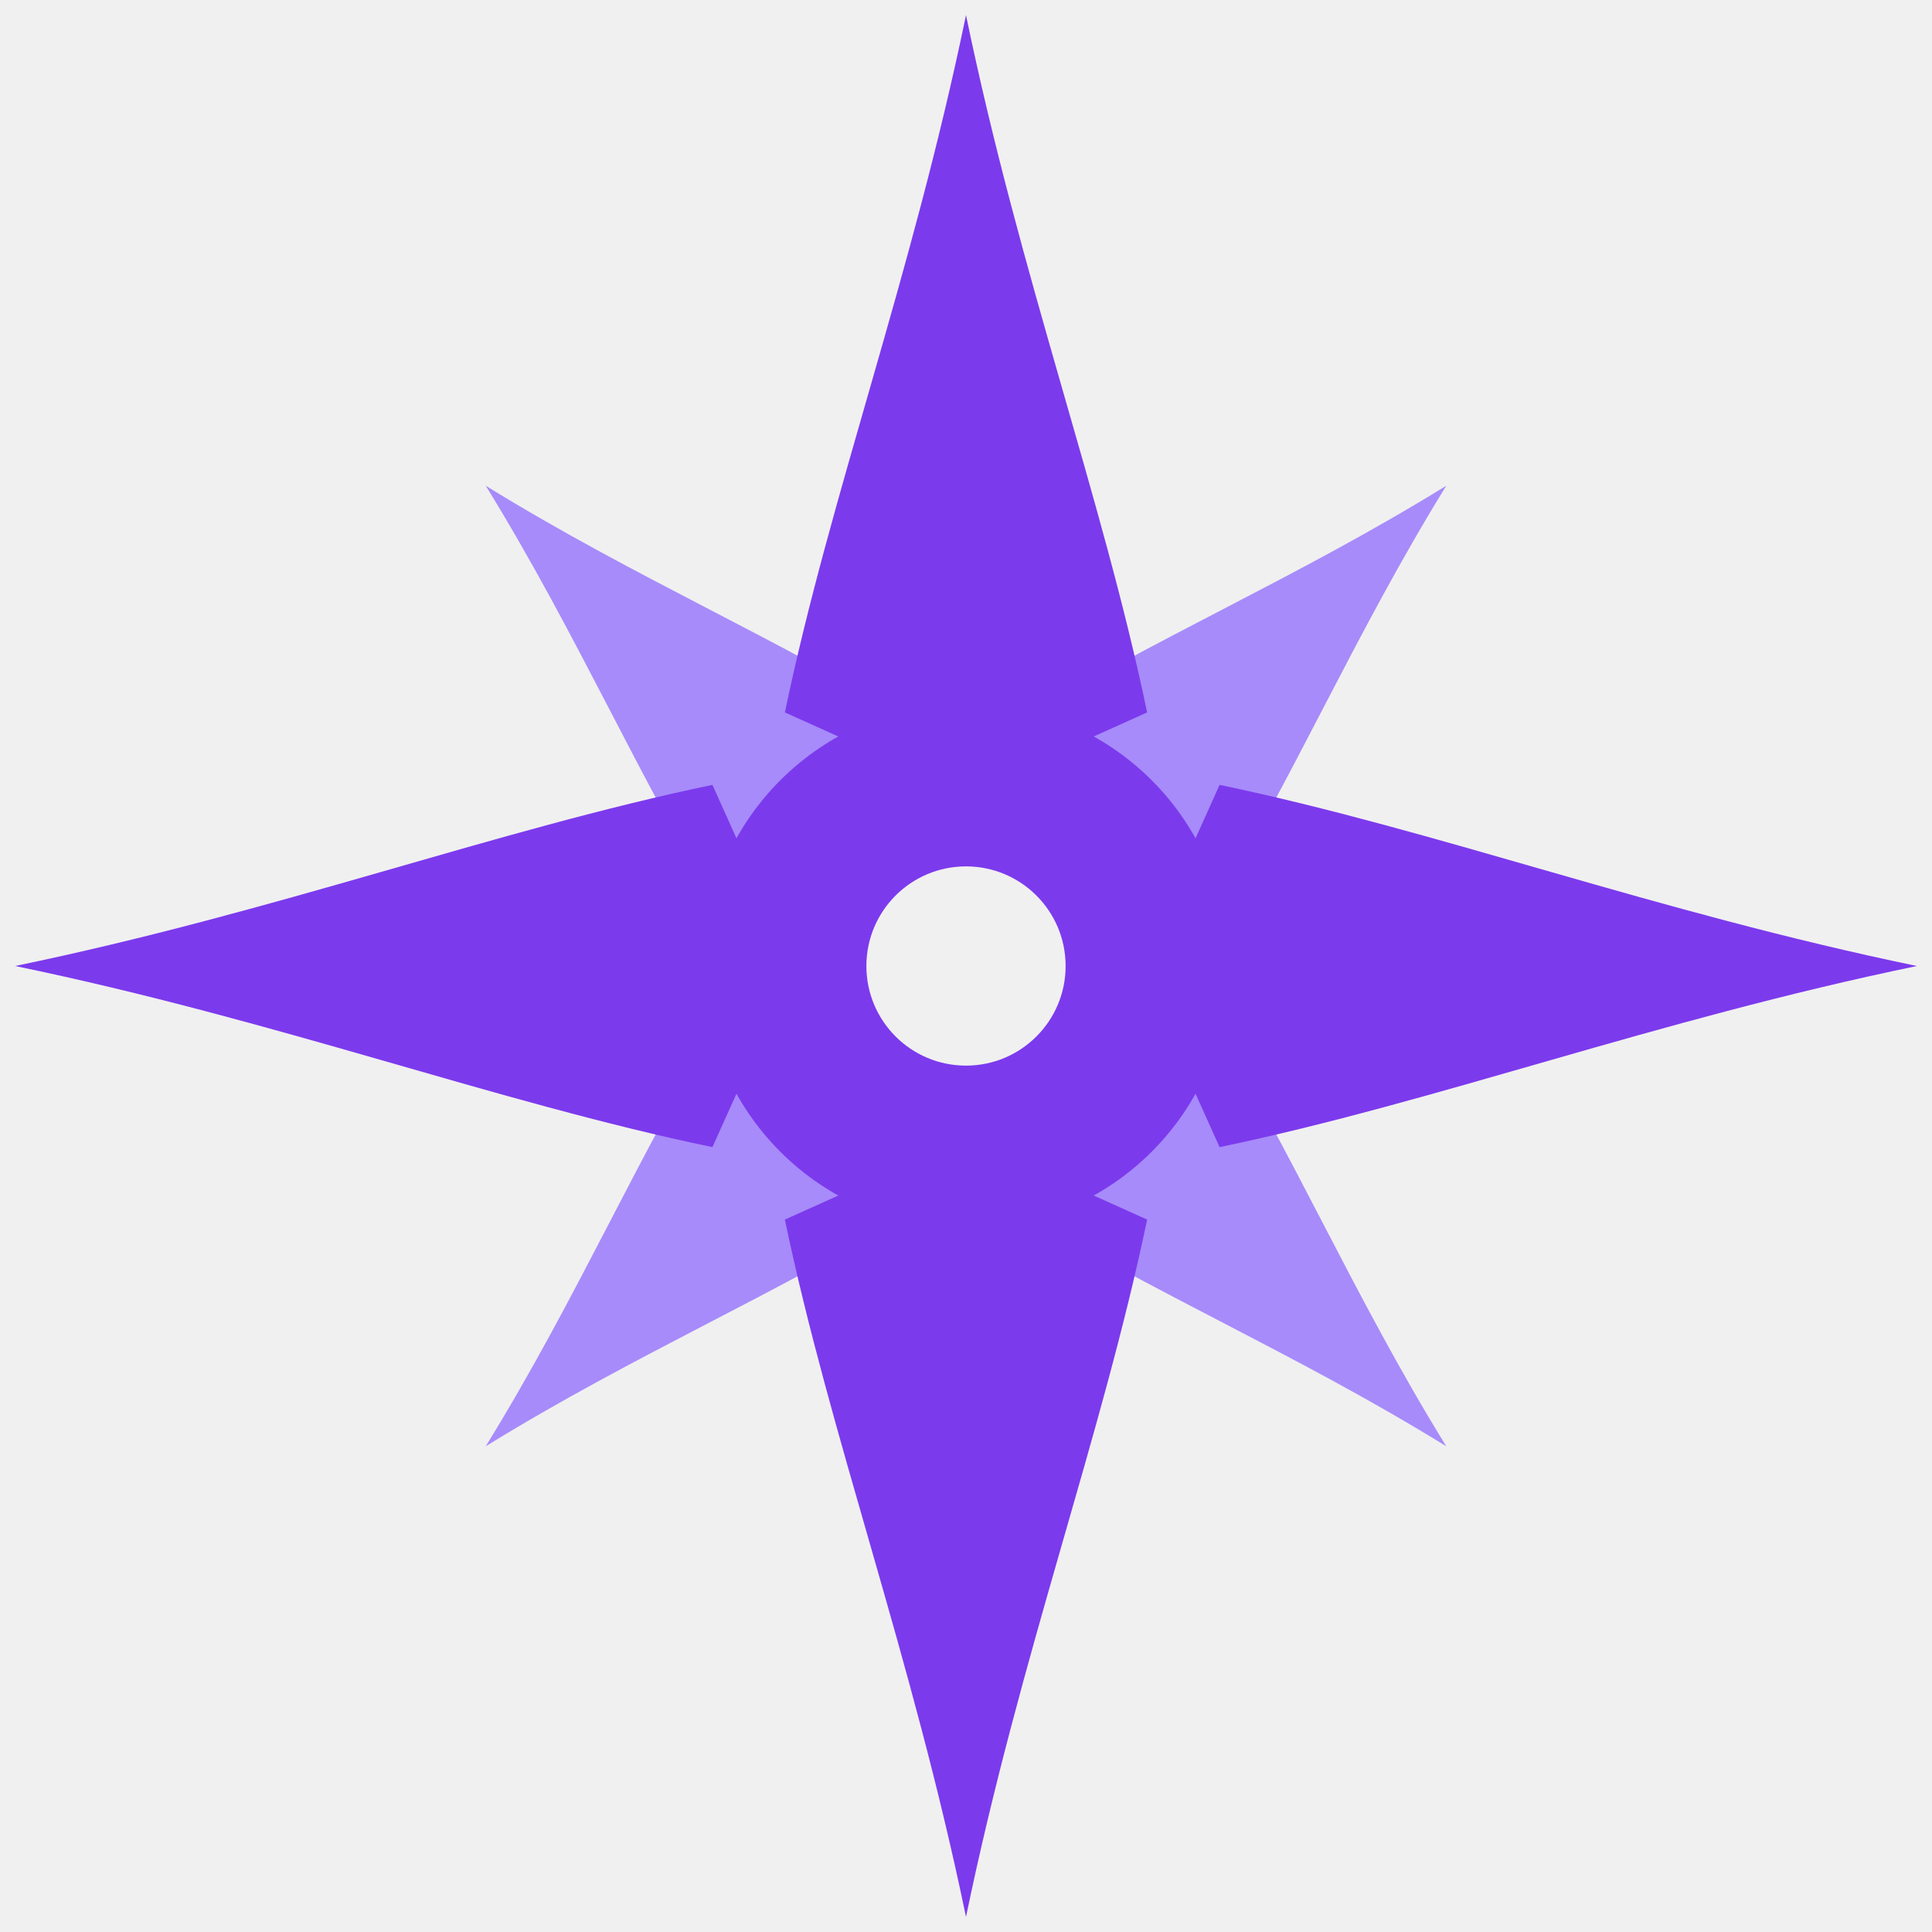
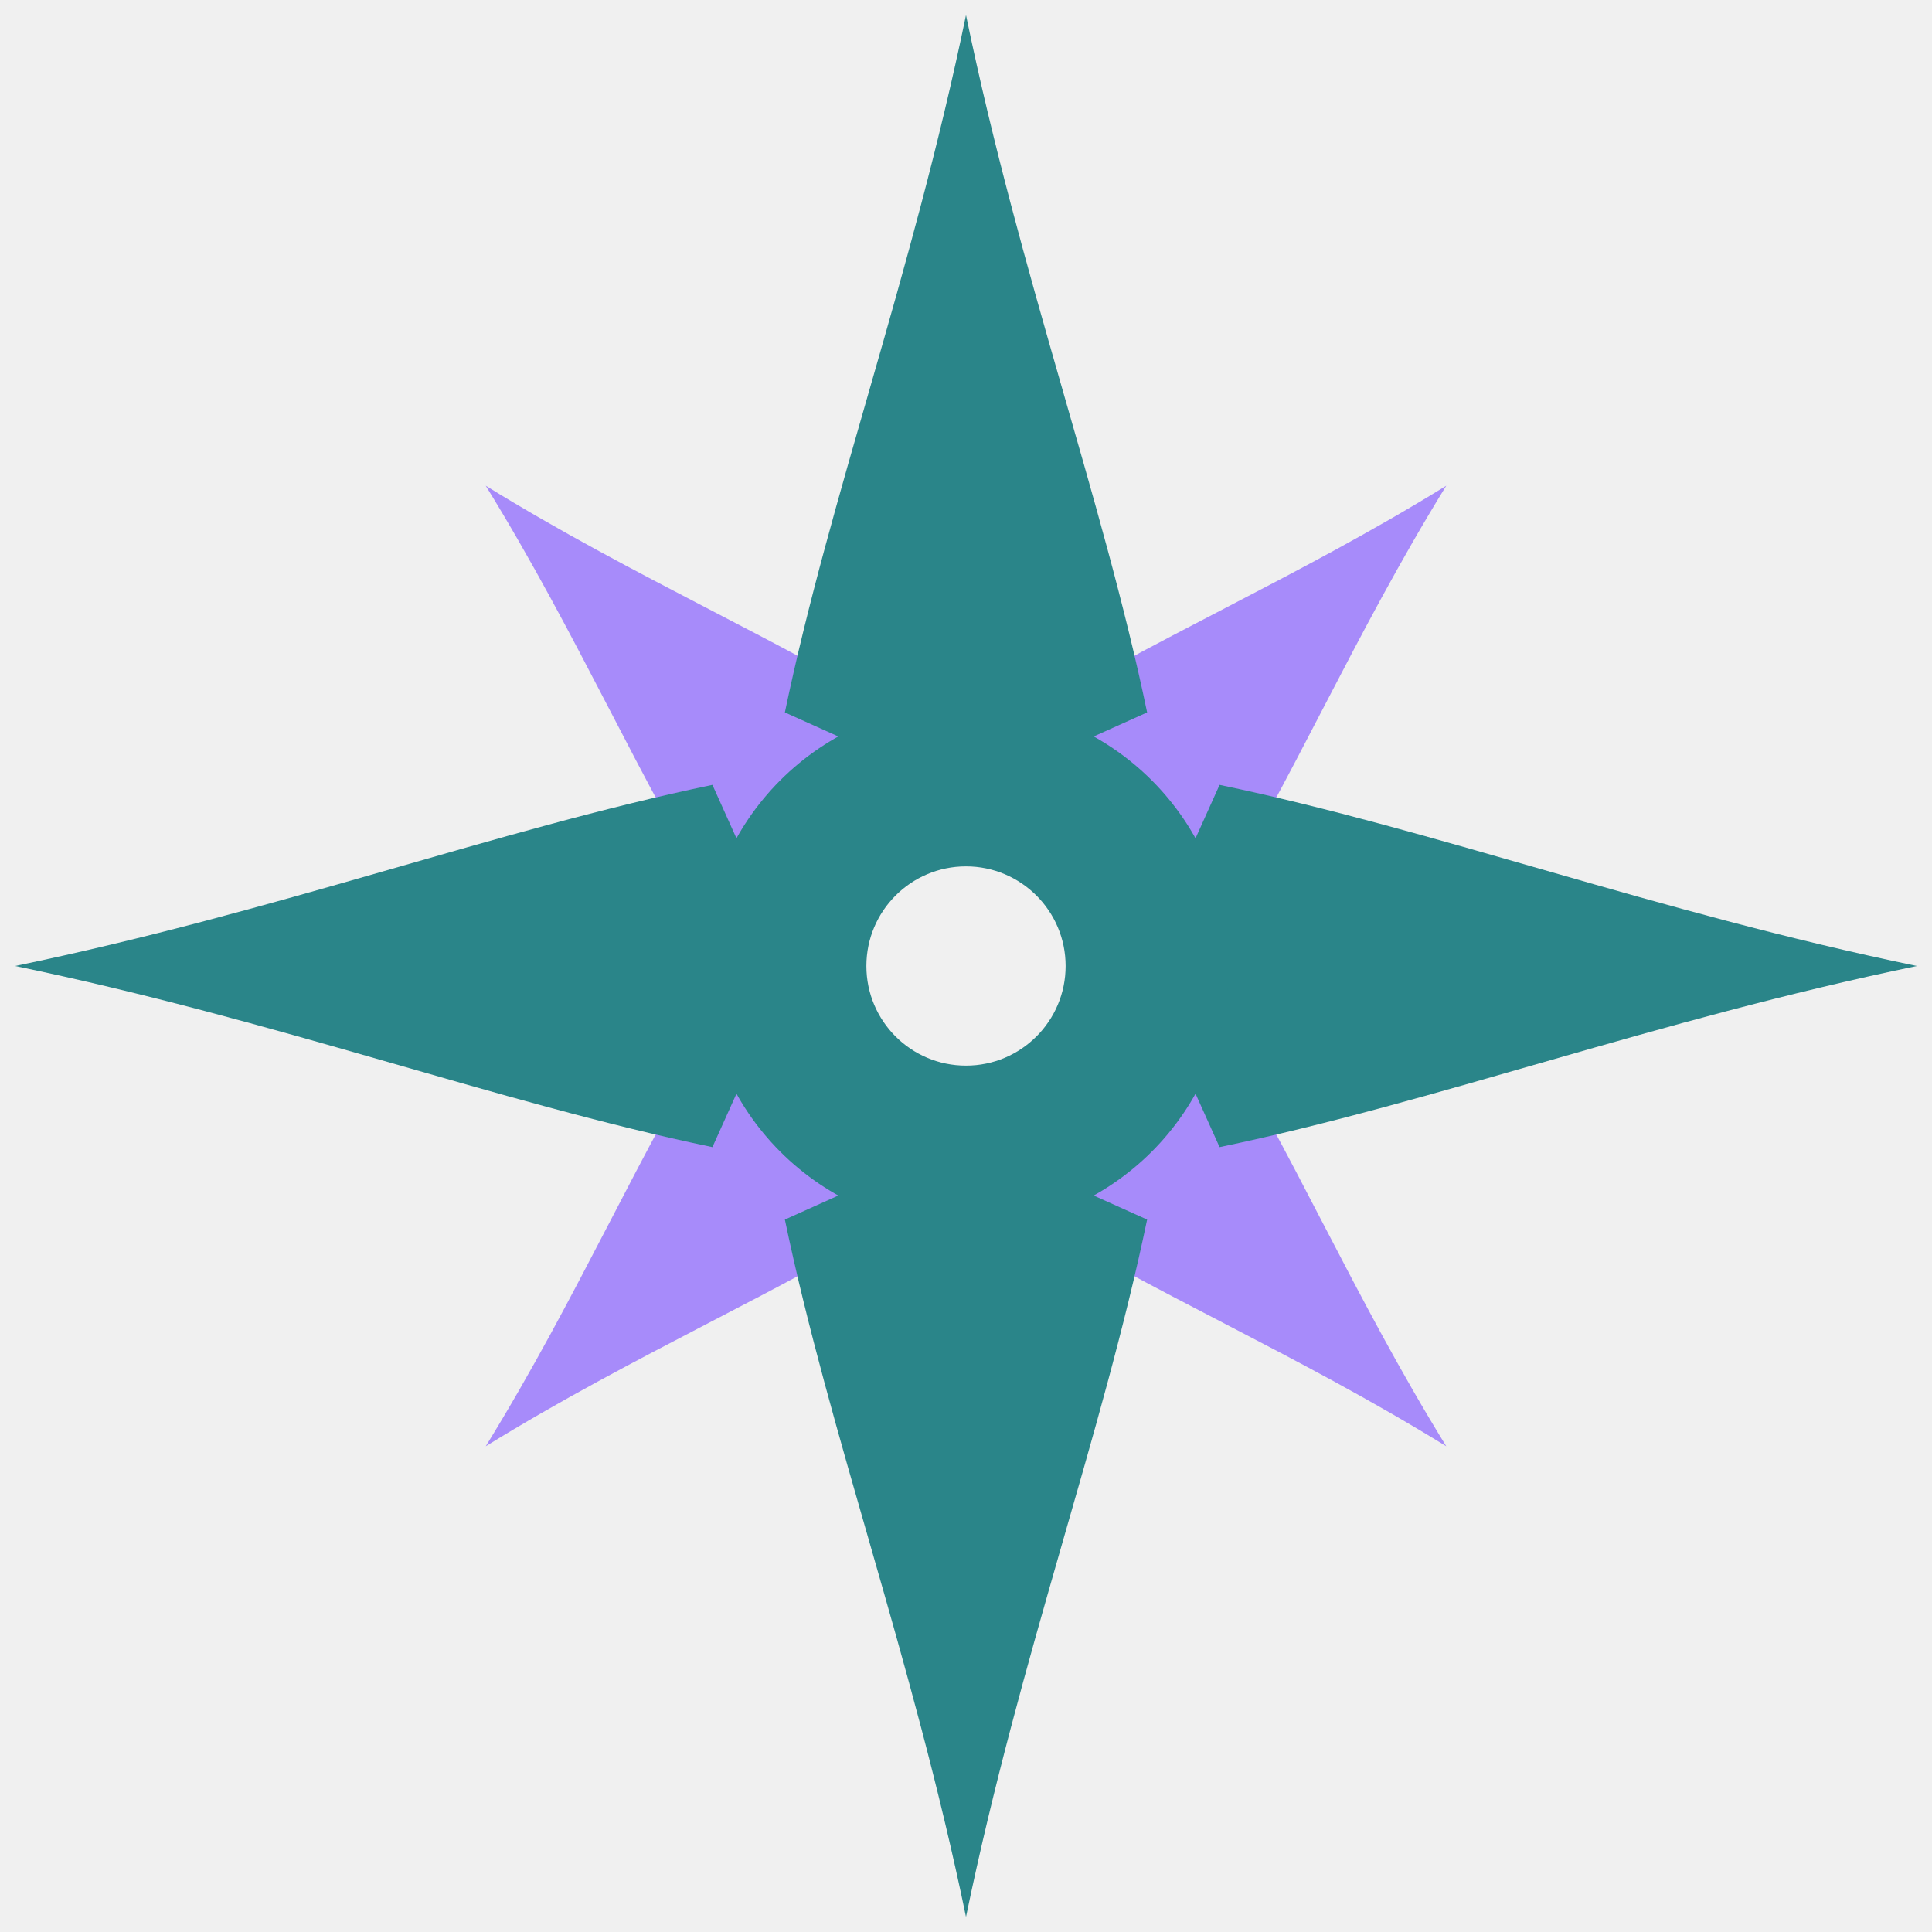
<svg xmlns="http://www.w3.org/2000/svg" width="64" height="64" viewBox="0 0 512 512">
  <defs>
    <mask id="axle" maskUnits="userSpaceOnUse" x="-400" y="-400" width="800" height="800">
      <rect x="-400" y="-400" width="800" height="800" fill="#fff" />
      <circle cx="0" cy="0" r="22" fill="#000" />
    </mask>
  </defs>
-   <style>.l{fill:#7C3AED}.s{fill:#A78BFA}@media (prefers-color-scheme:dark){.l{fill:#A78BFA}.s{fill:#DDD6FE}}</style>
+   <style>.l{fill:#2A8589}.s{fill:#A78BFA}@media (prefers-color-scheme:dark){.l{fill:#A78BFA}.s{fill:#DDD6FE}}</style>
  <g transform="translate(256 256) scale(1.2)" mask="url(#axle)">
    <path class="s" d="M0 -150C9 -112 22 -80 30 -46L0 -32L-30 -46C-22 -80 -9 -112 0 -150Z" transform="rotate(45)" />
    <path class="s" d="M0 -150C9 -112 22 -80 30 -46L0 -32L-30 -46C-22 -80 -9 -112 0 -150Z" transform="rotate(135)" />
    <path class="s" d="M0 -150C9 -112 22 -80 30 -46L0 -32L-30 -46C-22 -80 -9 -112 0 -150Z" transform="rotate(225)" />
    <path class="s" d="M0 -150C9 -112 22 -80 30 -46L0 -32L-30 -46C-22 -80 -9 -112 0 -150Z" transform="rotate(315)" />
    <path class="l" d="M0 -210C12 -152 30 -104 40 -56L0 -38L-40 -56C-30 -104 -12 -152 0 -210Z" transform="rotate(0)" />
    <path class="l" d="M0 -210C12 -152 30 -104 40 -56L0 -38L-40 -56C-30 -104 -12 -152 0 -210Z" transform="rotate(90)" />
    <path class="l" d="M0 -210C12 -152 30 -104 40 -56L0 -38L-40 -56C-30 -104 -12 -152 0 -210Z" transform="rotate(180)" />
    <path class="l" d="M0 -210C12 -152 30 -104 40 -56L0 -38L-40 -56C-30 -104 -12 -152 0 -210Z" transform="rotate(270)" />
    <circle class="l" r="58" />
  </g>
</svg>
